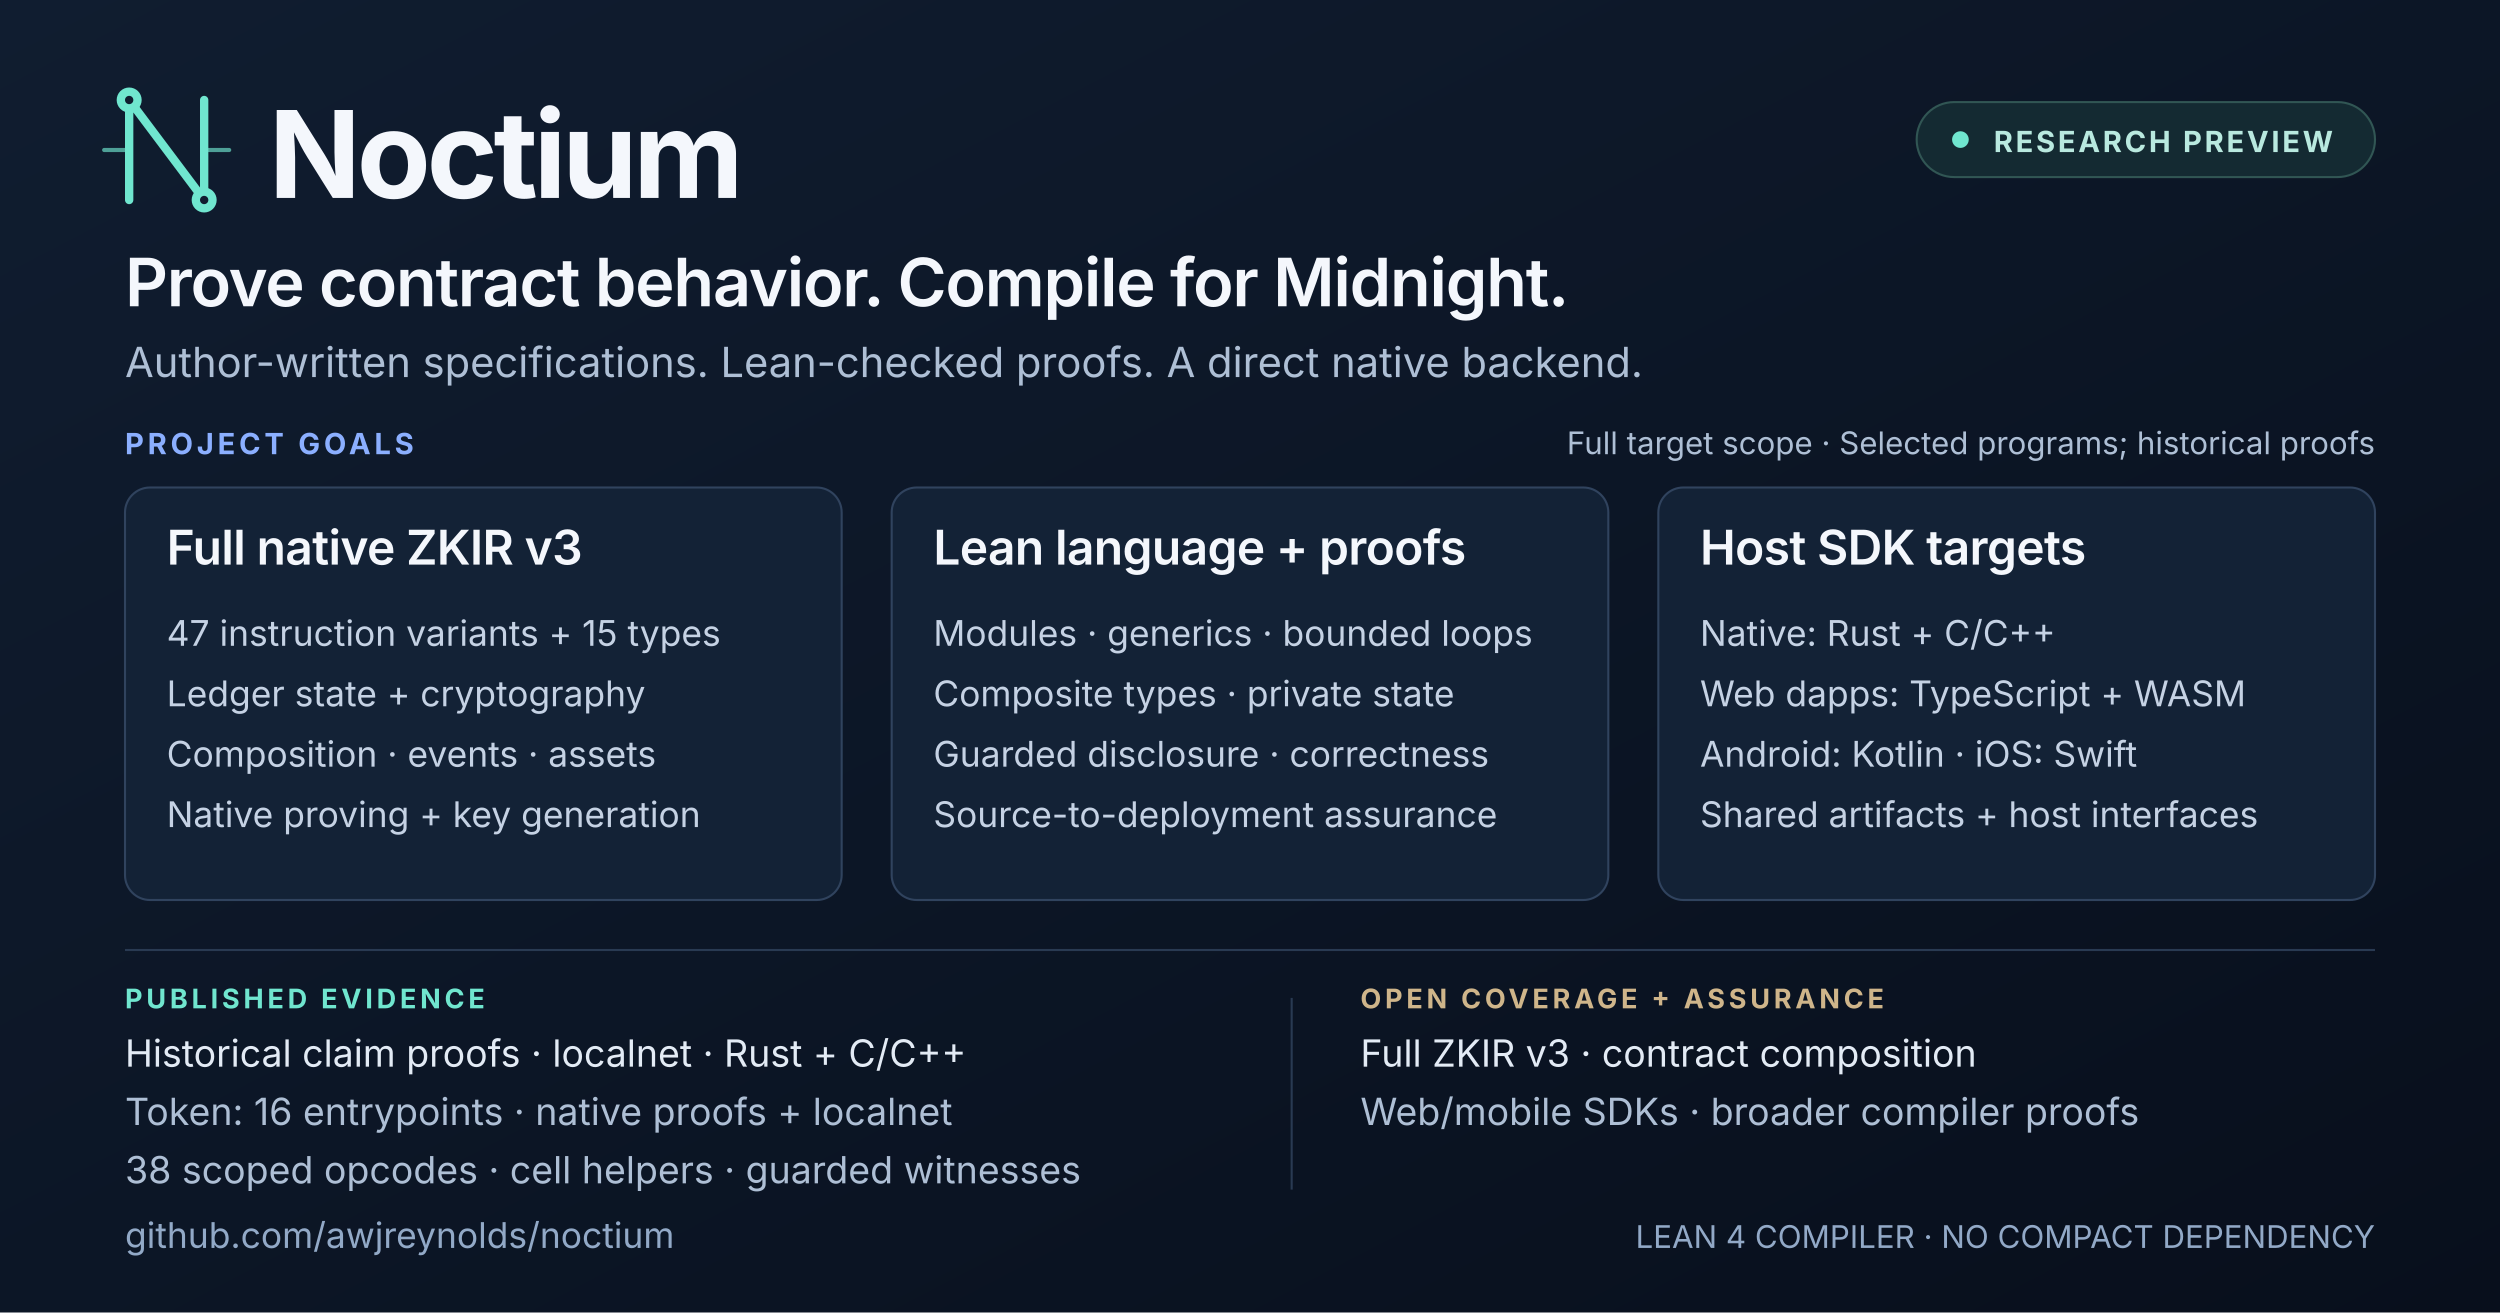
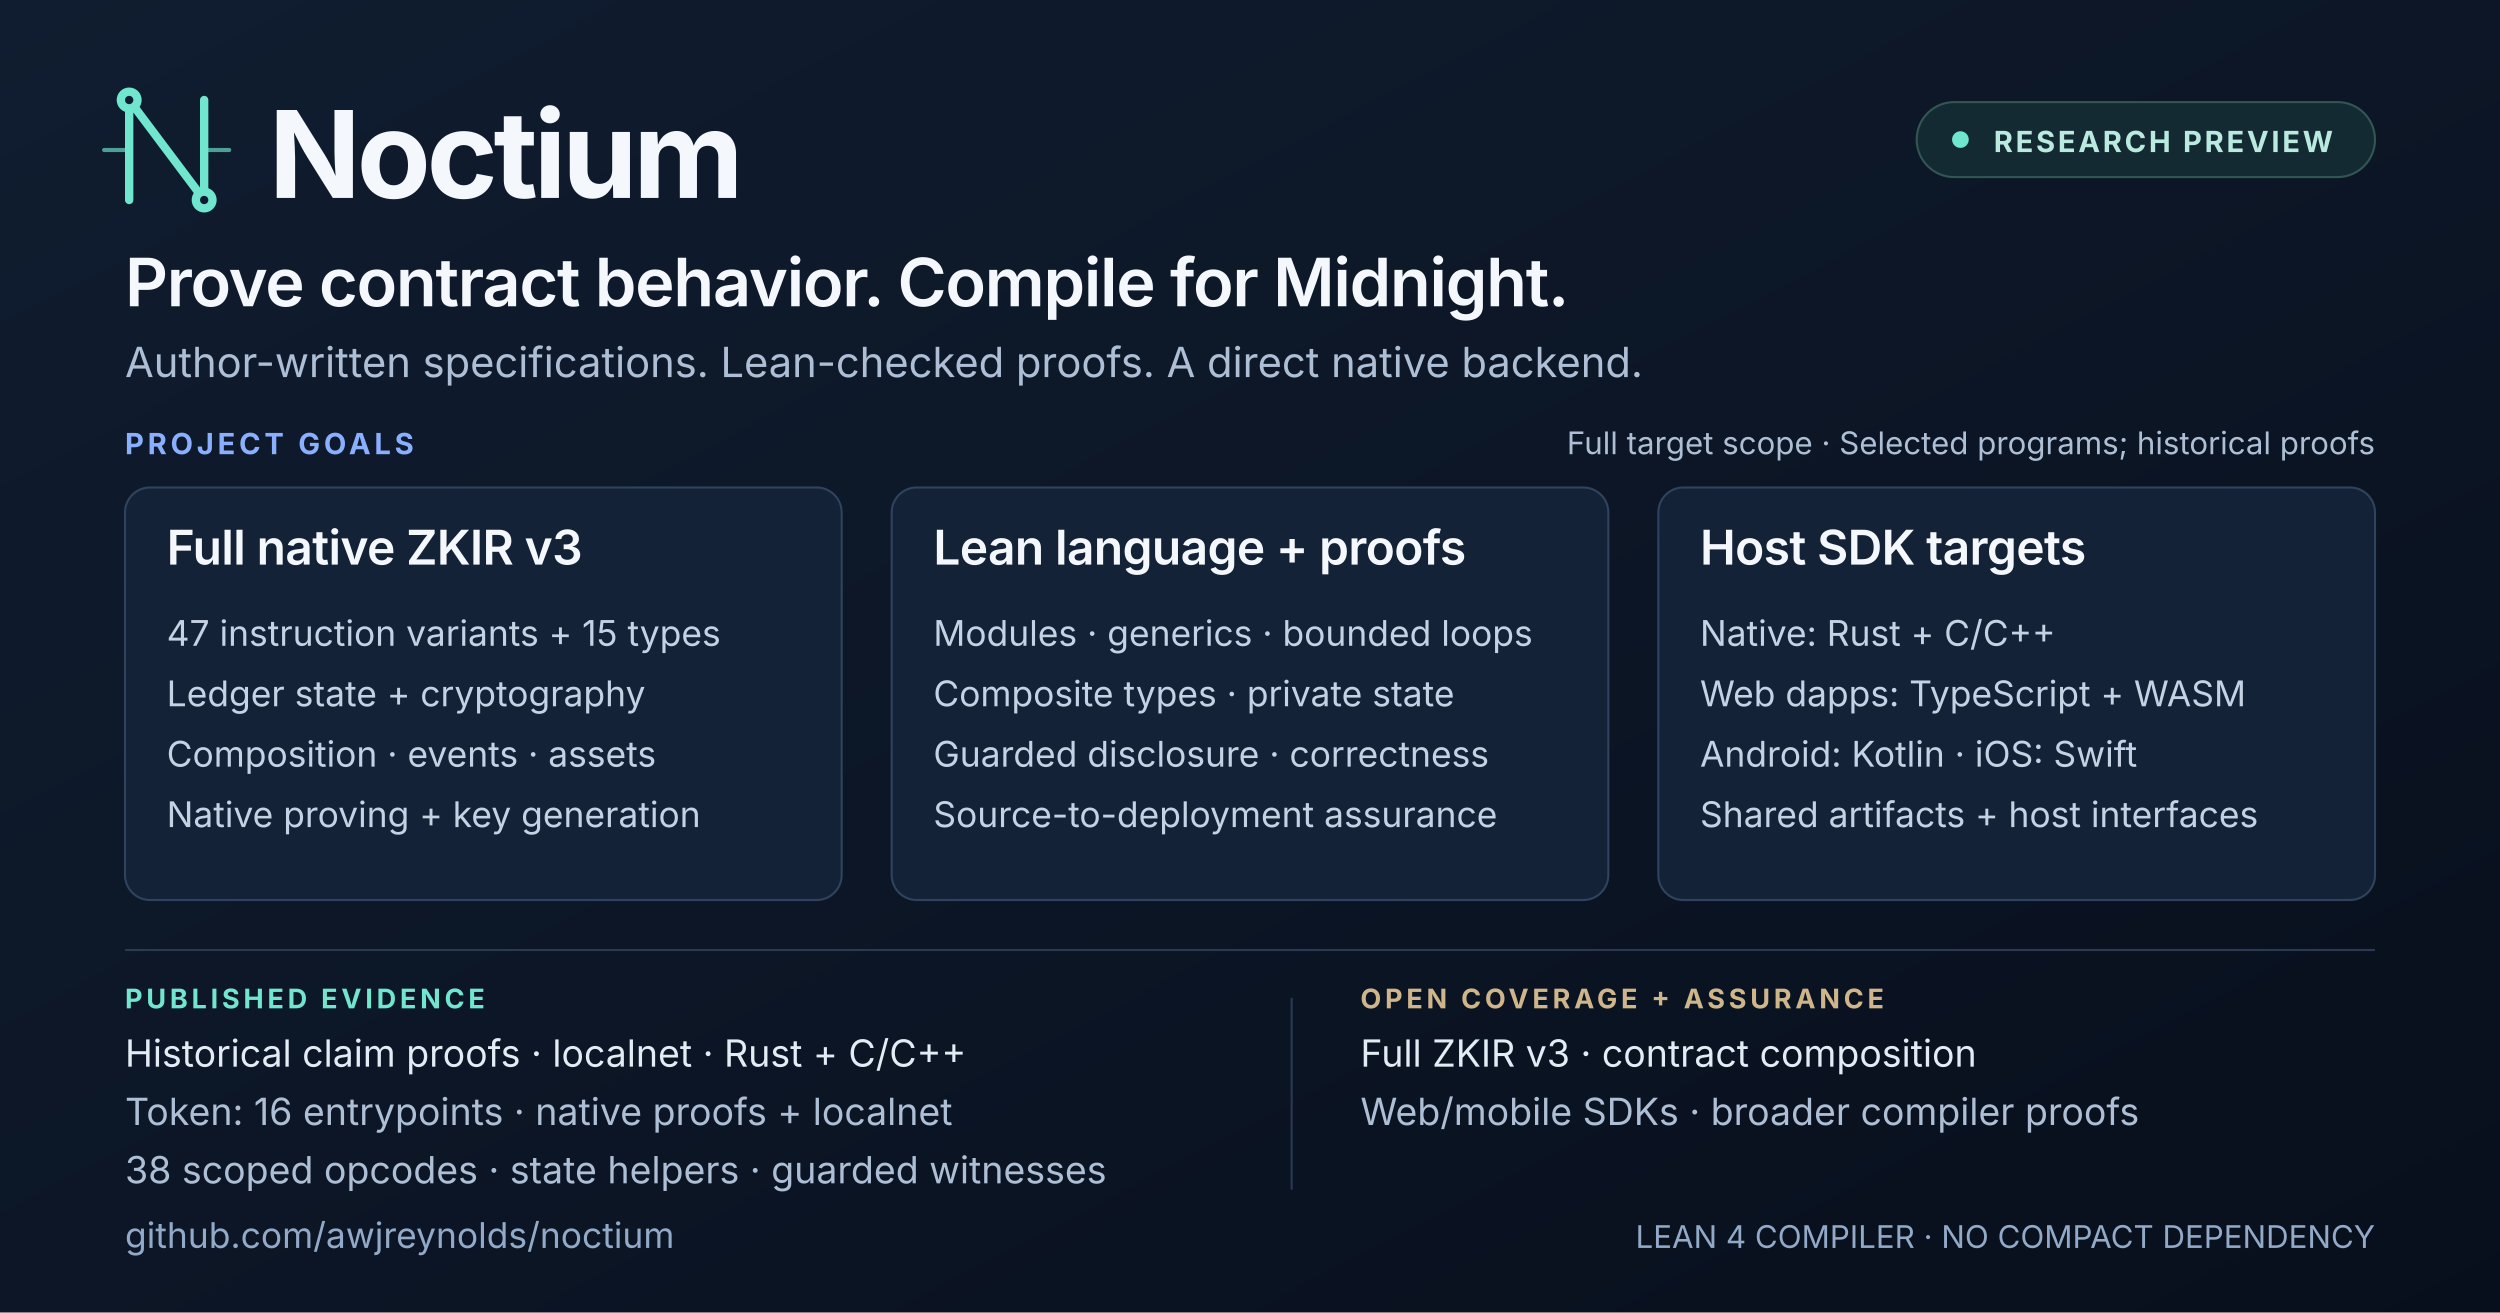
<svg xmlns="http://www.w3.org/2000/svg" width="1200" height="630" viewBox="0 0 1200 630" role="img" aria-labelledby="title description">
  <defs>
    <linearGradient id="background" x1="0" y1="0" x2="1" y2="1">
      <stop offset="0" stop-color="#101D30" />
      <stop offset="1" stop-color="#080F1C" />
    </linearGradient>
    <linearGradient id="accent" x1="0" y1="0" x2="1" y2="0">
      <stop offset="0" stop-color="#70E6CF" />
      <stop offset="1" stop-color="#8BAFFF" />
    </linearGradient>
  </defs>
  <rect width="1200" height="630" fill="url(#background)" />
  <path d="M0 2H1200" stroke="url(#accent)" stroke-width="4" />
  <g stroke="#70E6CF" stroke-width="4" fill="none" stroke-linecap="round" stroke-linejoin="round">
    <path d="M62 96V48L98 96V48" />
    <path d="M50 72H62M98 72H110" stroke-width="2" opacity="0.65" />
    <circle cx="62" cy="48" r="4" fill="#101D30" />
    <circle cx="98" cy="96" r="4" fill="#101D30" />
  </g>
  <g font-family="Inter, Arial, Helvetica, sans-serif">
    <text x="129" y="95" fill="#F4F7FC" font-size="58" font-weight="700" letter-spacing="-2">Noctium</text>
    <rect x="920" y="49" width="220" height="36" rx="18" fill="#142A32" stroke="#315654" />
    <circle cx="941" cy="67" r="4" fill="#70E6CF" />
    <text x="957" y="73" fill="#B9E9DF" font-size="14" font-weight="700" letter-spacing="1.3">RESEARCH PREVIEW</text>
    <text x="60" y="147" fill="#F4F7FC" font-size="32" font-weight="600" letter-spacing="-0.6">Prove contract behavior. Compile for Midnight.</text>
    <text x="60" y="181" fill="#AEBFD5" font-size="20">Author-written specifications. Lean-checked proofs. A direct native backend.</text>
    <text x="60" y="218" fill="#8BAFFF" font-size="14" font-weight="700" letter-spacing="1.8">PROJECT GOALS</text>
    <text x="1140" y="218" fill="#AEBFD5" font-size="15" text-anchor="end">Full target scope · Selected programs; historical proofs</text>
    <g fill="#132236" stroke="#30435E">
      <rect x="60" y="234" width="344" height="198" rx="12" />
      <rect x="428" y="234" width="344" height="198" rx="12" />
      <rect x="796" y="234" width="344" height="198" rx="12" />
    </g>
    <g fill="#F4F7FC" font-size="23" font-weight="600" letter-spacing="-0.3">
      <text x="80" y="271">Full native ZKIR v3</text>
      <text x="448" y="271">Lean language + proofs</text>
      <text x="816" y="271">Host SDK targets</text>
    </g>
    <g fill="#C5D2E4" font-size="17">
      <text x="80" y="310">47 instruction variants + 15 types</text>
      <text x="80" y="339">Ledger state + cryptography</text>
      <text x="80" y="368">Composition · events · assets</text>
      <text x="80" y="397">Native proving + key generation</text>
      <text x="448" y="310">Modules · generics · bounded loops</text>
      <text x="448" y="339">Composite types · private state</text>
      <text x="448" y="368">Guarded disclosure · correctness</text>
      <text x="448" y="397">Source-to-deployment assurance</text>
      <text x="816" y="310">Native: Rust + C/C++</text>
      <text x="816" y="339">Web dapps: TypeScript + WASM</text>
      <text x="816" y="368">Android: Kotlin · iOS: Swift</text>
      <text x="816" y="397">Shared artifacts + host interfaces</text>
    </g>
    <path d="M60 456H1140" stroke="#293A52" />
    <text x="60" y="484" fill="#70E6CF" font-size="13" font-weight="700" letter-spacing="1.8">PUBLISHED EVIDENCE</text>
    <text x="60" y="512" fill="#E3EBF5" font-size="18">Historical claim proofs · localnet · Rust + C/C++</text>
    <text x="60" y="540" fill="#AEBFD5" font-size="18">Token: 16 entrypoints · native proofs + localnet</text>
-     <text x="60" y="568" fill="#AEBFD5" font-size="18">38 scoped opcodes · cell helpers · guarded witnesses</text>
+     <text x="60" y="568" fill="#AEBFD5" font-size="18">38 scoped opcodes · state helpers · guarded witnesses</text>
    <path d="M620 479V571" stroke="#293A52" />
    <text x="653" y="484" fill="#CFB58A" font-size="13" font-weight="700" letter-spacing="1.8">OPEN COVERAGE + ASSURANCE</text>
    <text x="653" y="512" fill="#E3EBF5" font-size="18">Full ZKIR v3 · contract composition</text>
    <text x="653" y="540" fill="#AEBFD5" font-size="18">Web/mobile SDKs · broader compiler proofs</text>
    <text x="60" y="599" fill="#92A9C7" font-size="17">github.com/awjreynolds/noctium</text>
    <text x="1140" y="599" fill="#92A9C7" font-size="15" text-anchor="end">LEAN 4 COMPILER · NO COMPACT DEPENDENCY</text>
  </g>
</svg>
